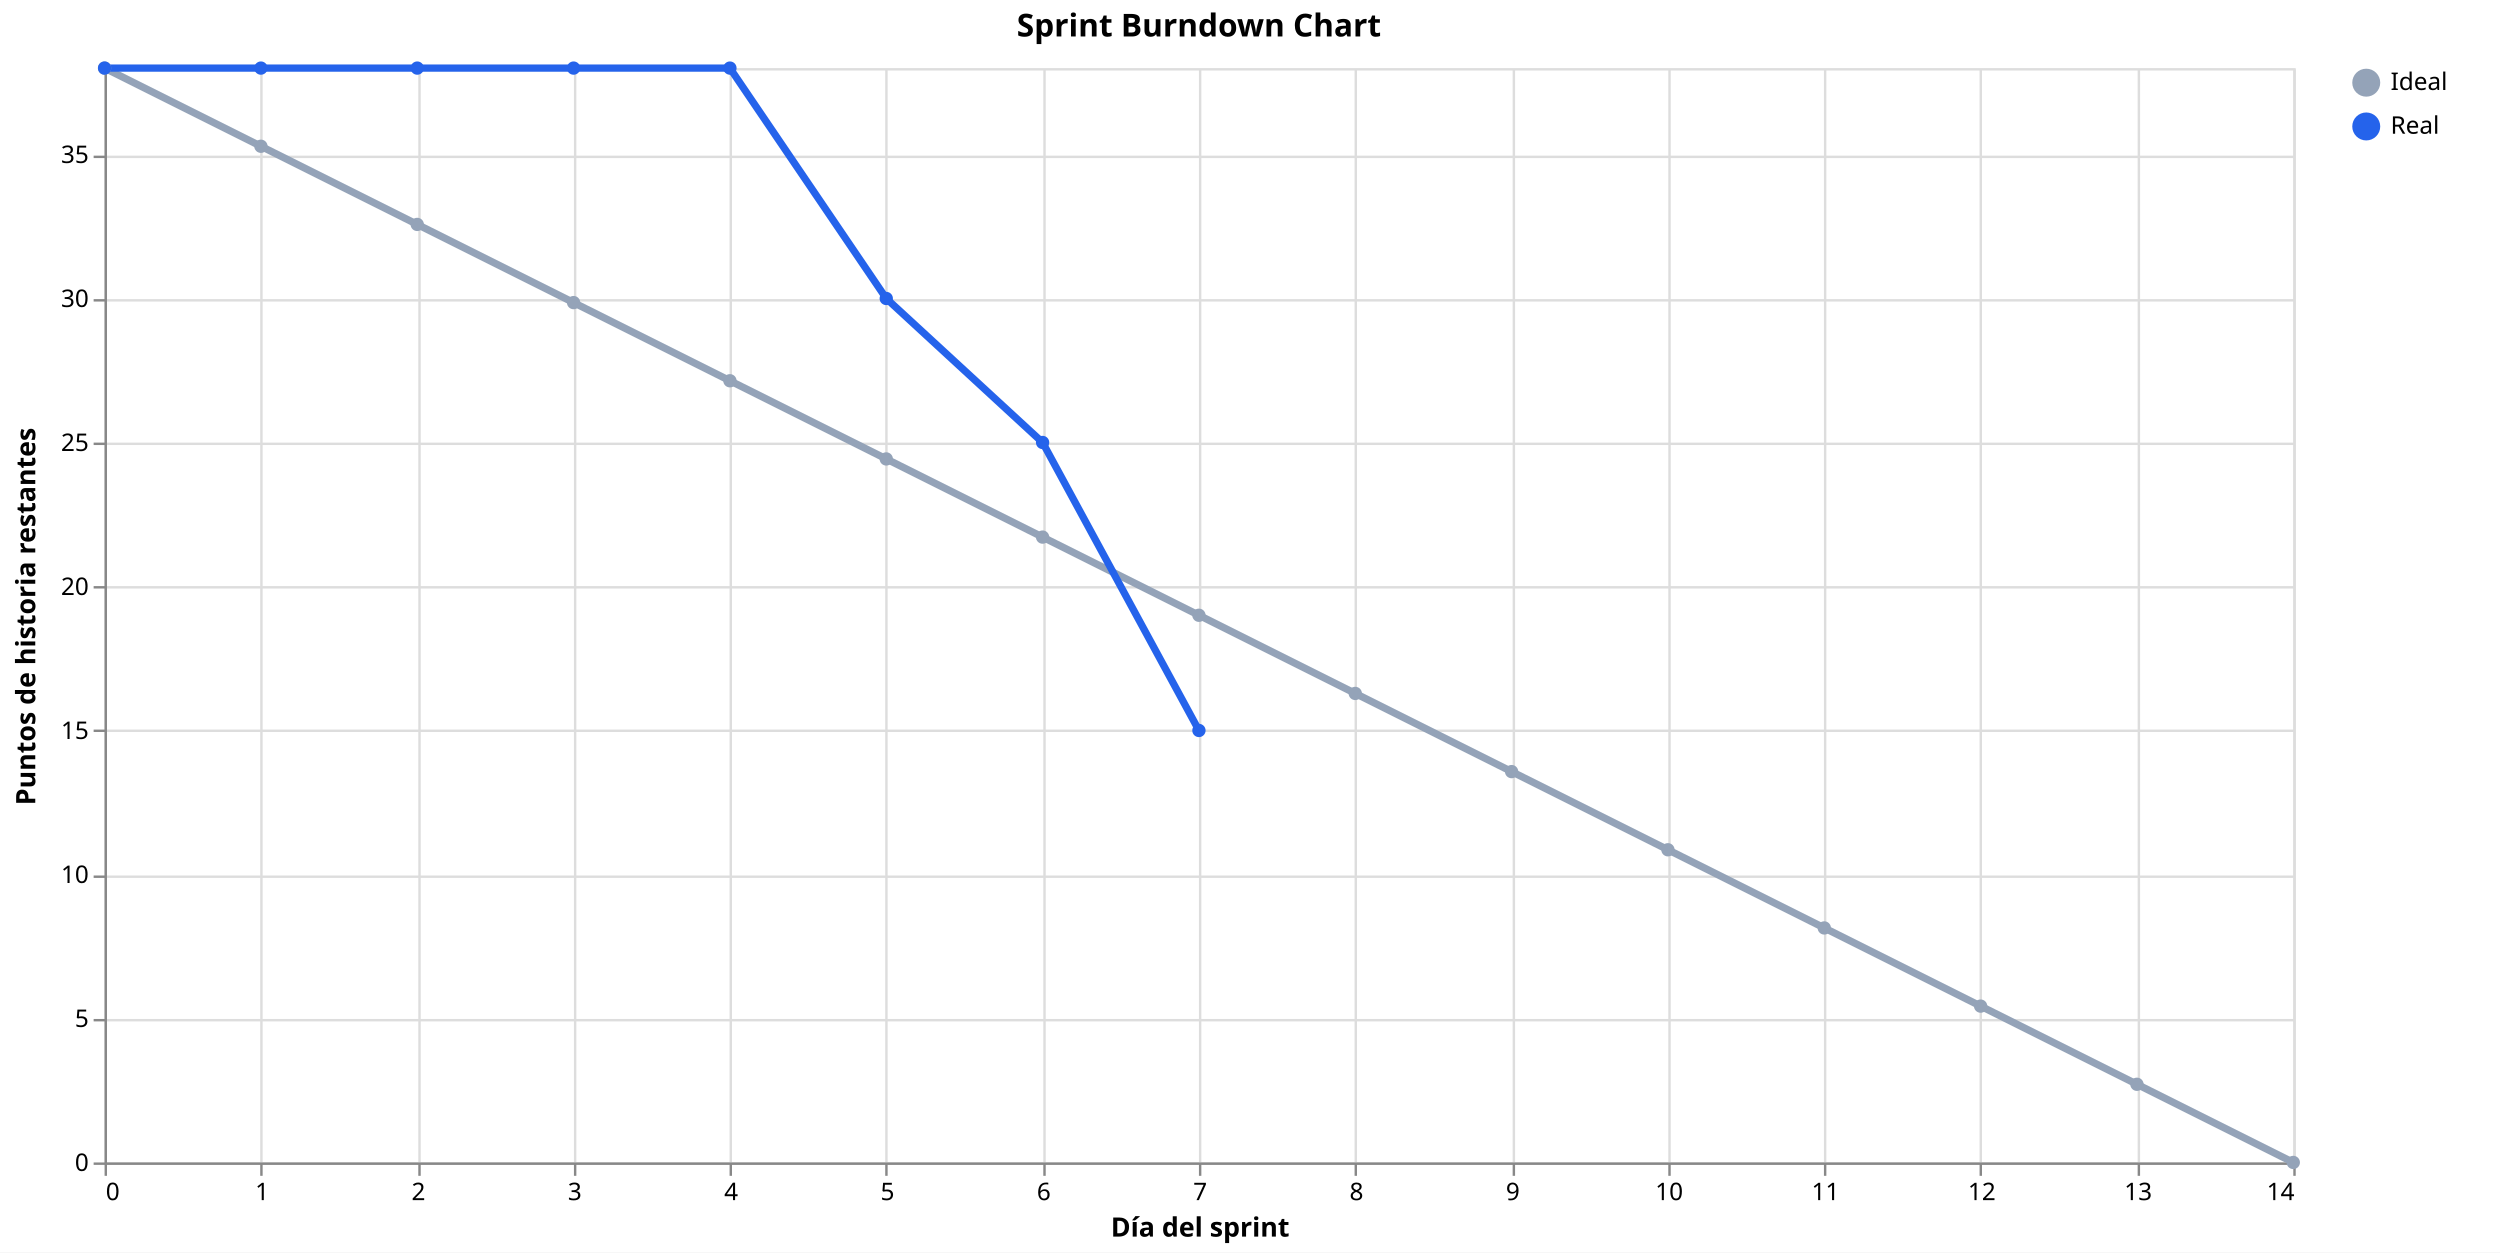
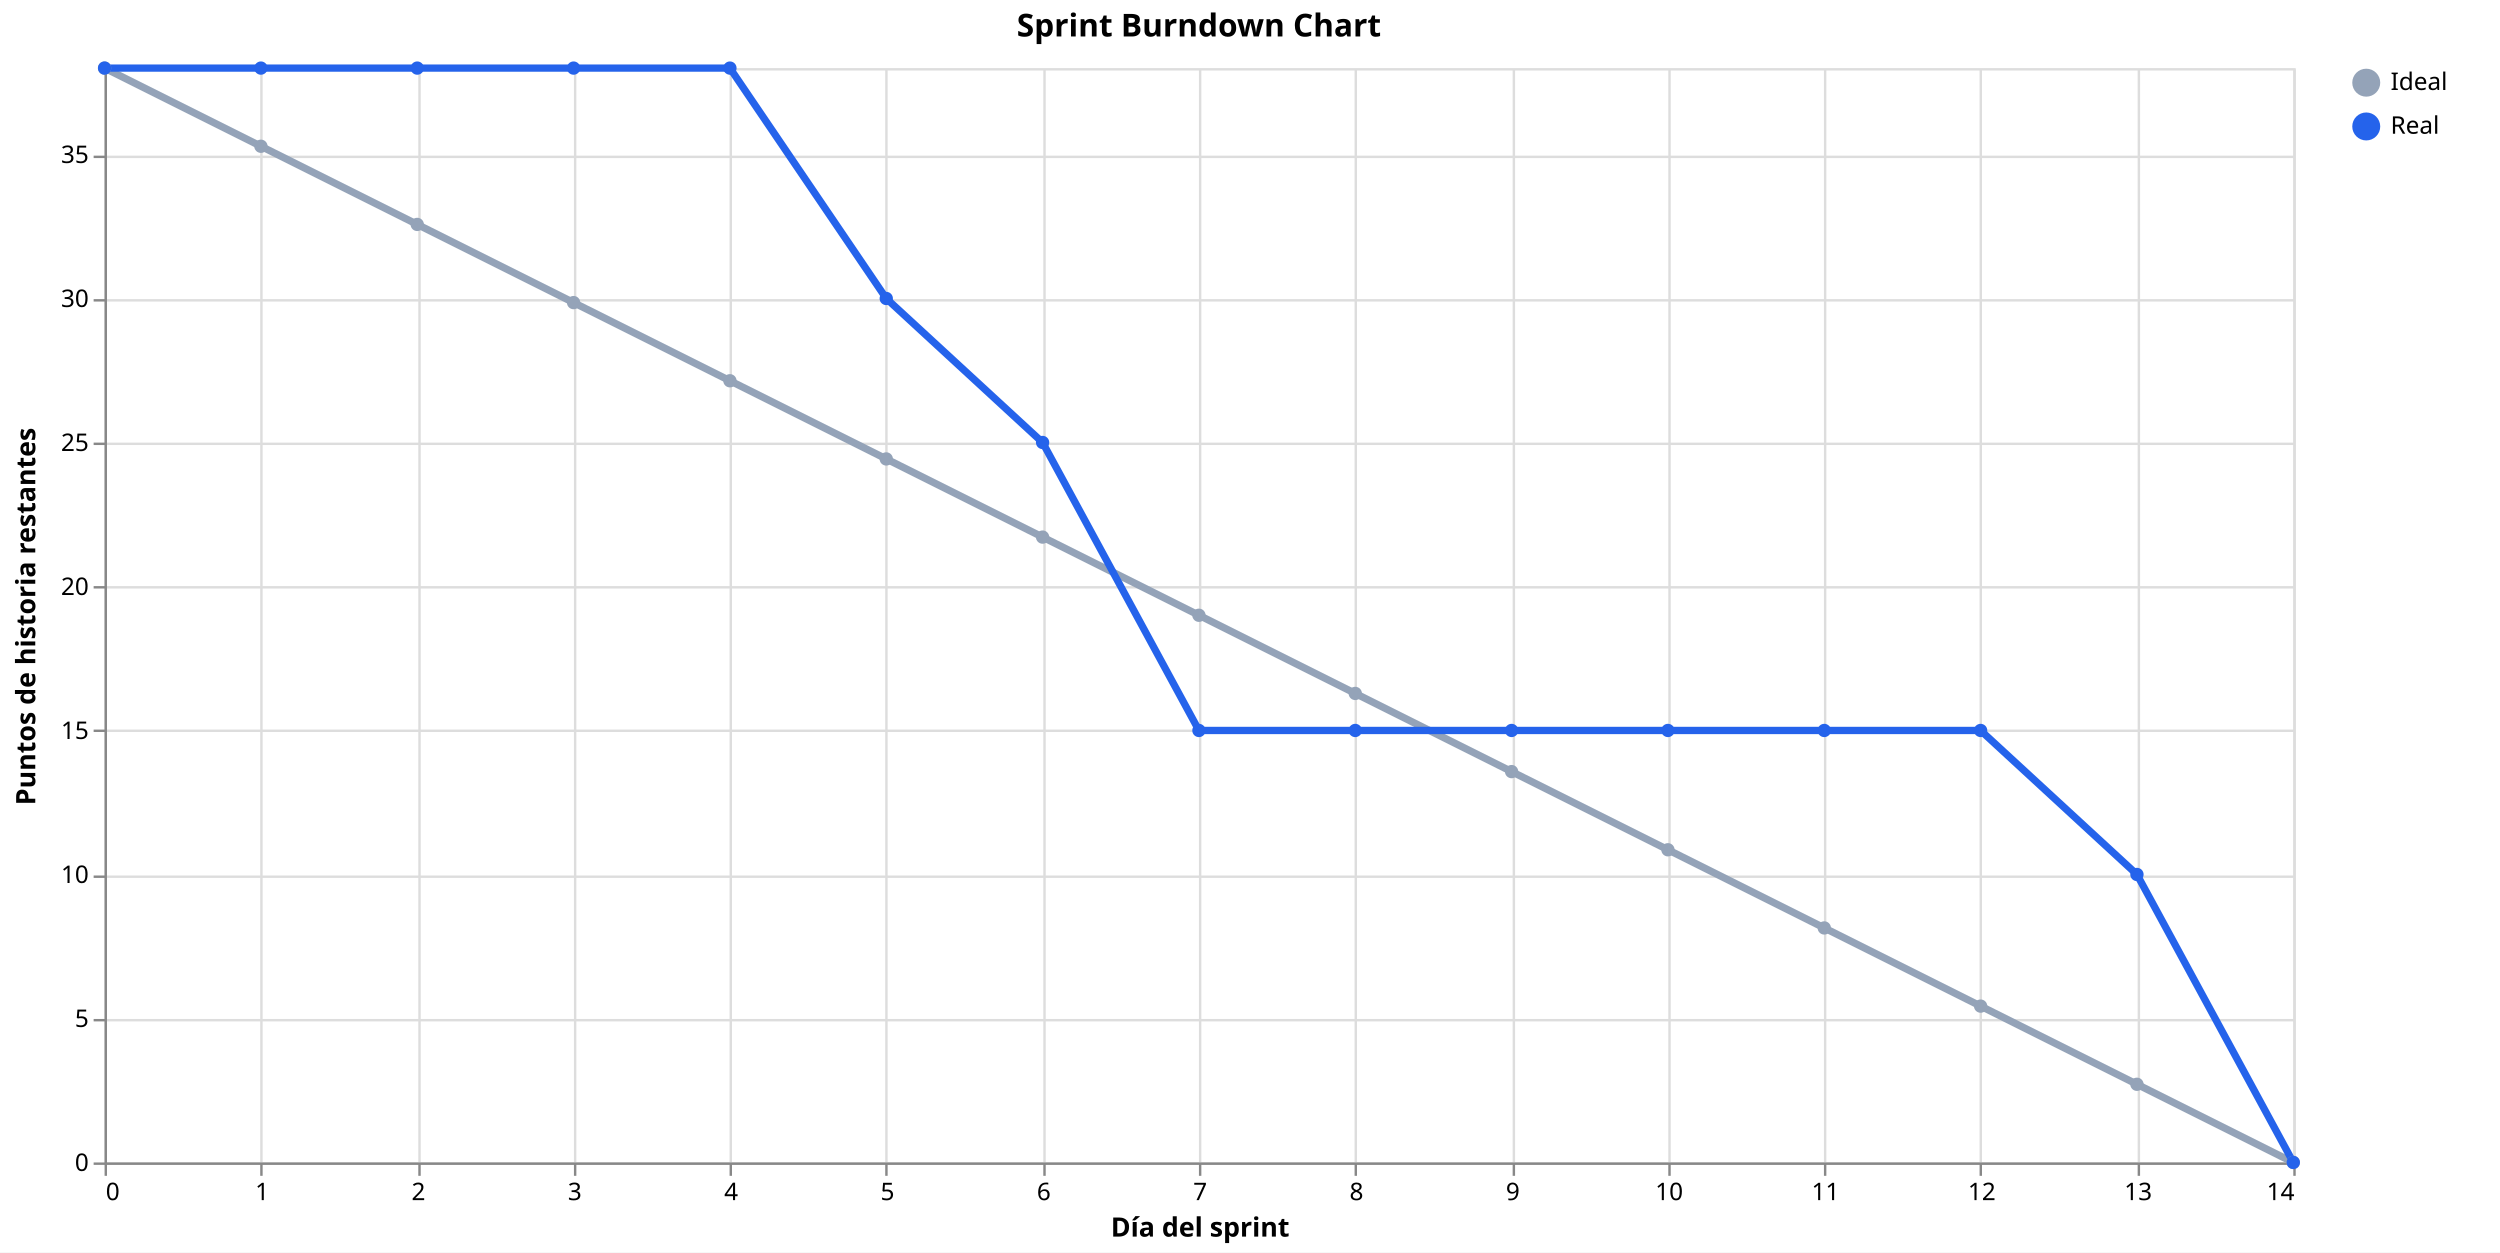
<svg xmlns="http://www.w3.org/2000/svg" version="1.1" class="marks" width="1028" height="515" viewBox="0 0 1028 515">
  <rect width="1028" height="515" fill="white" />
  <g fill="none" stroke-miterlimit="4" transform="translate(43,28)">
    <g class="mark-group role-frame root" role="graphics-object" aria-roledescription="group mark container">
      <g transform="translate(0,0)">
        <path class="background" aria-hidden="true" d="M0.5,0.5h900v450h-900Z" stroke="#ddd" />
        <g>
          <g class="mark-group role-axis" aria-hidden="true">
            <g transform="translate(0.5,450.5)">
              <path class="background" aria-hidden="true" d="M0,0h0v0h0Z" pointer-events="none" />
              <g>
                <g class="mark-rule role-axis-grid" pointer-events="none">
                  <line transform="translate(0,-450)" x2="0" y2="450" stroke="#ddd" stroke-width="1" opacity="1" />
                  <line transform="translate(64,-450)" x2="0" y2="450" stroke="#ddd" stroke-width="1" opacity="1" />
                  <line transform="translate(129,-450)" x2="0" y2="450" stroke="#ddd" stroke-width="1" opacity="1" />
                  <line transform="translate(193,-450)" x2="0" y2="450" stroke="#ddd" stroke-width="1" opacity="1" />
                  <line transform="translate(257,-450)" x2="0" y2="450" stroke="#ddd" stroke-width="1" opacity="1" />
                  <line transform="translate(321,-450)" x2="0" y2="450" stroke="#ddd" stroke-width="1" opacity="1" />
                  <line transform="translate(386,-450)" x2="0" y2="450" stroke="#ddd" stroke-width="1" opacity="1" />
                  <line transform="translate(450,-450)" x2="0" y2="450" stroke="#ddd" stroke-width="1" opacity="1" />
                  <line transform="translate(514,-450)" x2="0" y2="450" stroke="#ddd" stroke-width="1" opacity="1" />
                  <line transform="translate(579,-450)" x2="0" y2="450" stroke="#ddd" stroke-width="1" opacity="1" />
                  <line transform="translate(643,-450)" x2="0" y2="450" stroke="#ddd" stroke-width="1" opacity="1" />
                  <line transform="translate(707,-450)" x2="0" y2="450" stroke="#ddd" stroke-width="1" opacity="1" />
                  <line transform="translate(771,-450)" x2="0" y2="450" stroke="#ddd" stroke-width="1" opacity="1" />
                  <line transform="translate(836,-450)" x2="0" y2="450" stroke="#ddd" stroke-width="1" opacity="1" />
                  <line transform="translate(900,-450)" x2="0" y2="450" stroke="#ddd" stroke-width="1" opacity="1" />
                </g>
              </g>
              <path class="foreground" aria-hidden="true" d="" pointer-events="none" display="none" />
            </g>
          </g>
          <g class="mark-group role-axis" aria-hidden="true">
            <g transform="translate(0.5,0.5)">
              <path class="background" aria-hidden="true" d="M0,0h0v0h0Z" pointer-events="none" />
              <g>
                <g class="mark-rule role-axis-grid" pointer-events="none">
                  <line transform="translate(0,450)" x2="900" y2="0" stroke="#ddd" stroke-width="1" opacity="1" />
                  <line transform="translate(0,391)" x2="900" y2="0" stroke="#ddd" stroke-width="1" opacity="1" />
                  <line transform="translate(0,332)" x2="900" y2="0" stroke="#ddd" stroke-width="1" opacity="1" />
                  <line transform="translate(0,272)" x2="900" y2="0" stroke="#ddd" stroke-width="1" opacity="1" />
                  <line transform="translate(0,213)" x2="900" y2="0" stroke="#ddd" stroke-width="1" opacity="1" />
                  <line transform="translate(0,154)" x2="900" y2="0" stroke="#ddd" stroke-width="1" opacity="1" />
                  <line transform="translate(0,95)" x2="900" y2="0" stroke="#ddd" stroke-width="1" opacity="1" />
                  <line transform="translate(0,36)" x2="900" y2="0" stroke="#ddd" stroke-width="1" opacity="1" />
                </g>
              </g>
              <path class="foreground" aria-hidden="true" d="" pointer-events="none" display="none" />
            </g>
          </g>
          <g class="mark-group role-axis" role="graphics-symbol" aria-roledescription="axis" aria-label="X-axis titled 'Día del sprint' for a linear scale with values from 0 to 14">
            <g transform="translate(0.5,450.5)">
              <path class="background" aria-hidden="true" d="M0,0h0v0h0Z" pointer-events="none" />
              <g>
                <g class="mark-rule role-axis-tick" pointer-events="none">
                  <line transform="translate(0,0)" x2="0" y2="5" stroke="#888" stroke-width="1" opacity="1" />
                  <line transform="translate(64,0)" x2="0" y2="5" stroke="#888" stroke-width="1" opacity="1" />
                  <line transform="translate(129,0)" x2="0" y2="5" stroke="#888" stroke-width="1" opacity="1" />
                  <line transform="translate(193,0)" x2="0" y2="5" stroke="#888" stroke-width="1" opacity="1" />
                  <line transform="translate(257,0)" x2="0" y2="5" stroke="#888" stroke-width="1" opacity="1" />
                  <line transform="translate(321,0)" x2="0" y2="5" stroke="#888" stroke-width="1" opacity="1" />
                  <line transform="translate(386,0)" x2="0" y2="5" stroke="#888" stroke-width="1" opacity="1" />
                  <line transform="translate(450,0)" x2="0" y2="5" stroke="#888" stroke-width="1" opacity="1" />
                  <line transform="translate(514,0)" x2="0" y2="5" stroke="#888" stroke-width="1" opacity="1" />
                  <line transform="translate(579,0)" x2="0" y2="5" stroke="#888" stroke-width="1" opacity="1" />
                  <line transform="translate(643,0)" x2="0" y2="5" stroke="#888" stroke-width="1" opacity="1" />
                  <line transform="translate(707,0)" x2="0" y2="5" stroke="#888" stroke-width="1" opacity="1" />
                  <line transform="translate(771,0)" x2="0" y2="5" stroke="#888" stroke-width="1" opacity="1" />
                  <line transform="translate(836,0)" x2="0" y2="5" stroke="#888" stroke-width="1" opacity="1" />
                  <line transform="translate(900,0)" x2="0" y2="5" stroke="#888" stroke-width="1" opacity="1" />
                </g>
                <g class="mark-text role-axis-label" pointer-events="none">
                  <text text-anchor="start" transform="translate(0,15)" font-family="sans-serif" font-size="10px" fill="#000" opacity="1">0</text>
                  <text text-anchor="middle" transform="translate(64.28571,15)" font-family="sans-serif" font-size="10px" fill="#000" opacity="1">1</text>
                  <text text-anchor="middle" transform="translate(128.5714,15)" font-family="sans-serif" font-size="10px" fill="#000" opacity="1">2</text>
                  <text text-anchor="middle" transform="translate(192.8571,15)" font-family="sans-serif" font-size="10px" fill="#000" opacity="1">3</text>
                  <text text-anchor="middle" transform="translate(257.1429,15)" font-family="sans-serif" font-size="10px" fill="#000" opacity="1">4</text>
                  <text text-anchor="middle" transform="translate(321.4286,15)" font-family="sans-serif" font-size="10px" fill="#000" opacity="1">5</text>
                  <text text-anchor="middle" transform="translate(385.7143,15)" font-family="sans-serif" font-size="10px" fill="#000" opacity="1">6</text>
                  <text text-anchor="middle" transform="translate(450,15)" font-family="sans-serif" font-size="10px" fill="#000" opacity="1">7</text>
                  <text text-anchor="middle" transform="translate(514.2857,15)" font-family="sans-serif" font-size="10px" fill="#000" opacity="1">8</text>
                  <text text-anchor="middle" transform="translate(578.5714,15)" font-family="sans-serif" font-size="10px" fill="#000" opacity="1">9</text>
                  <text text-anchor="middle" transform="translate(642.8571,15)" font-family="sans-serif" font-size="10px" fill="#000" opacity="1">10</text>
                  <text text-anchor="middle" transform="translate(707.1429,15)" font-family="sans-serif" font-size="10px" fill="#000" opacity="1">11</text>
                  <text text-anchor="middle" transform="translate(771.4286,15)" font-family="sans-serif" font-size="10px" fill="#000" opacity="1">12</text>
                  <text text-anchor="middle" transform="translate(835.7143,15)" font-family="sans-serif" font-size="10px" fill="#000" opacity="1">13</text>
                  <text text-anchor="end" transform="translate(900,15)" font-family="sans-serif" font-size="10px" fill="#000" opacity="1">14</text>
                </g>
                <g class="mark-rule role-axis-domain" pointer-events="none">
                  <line transform="translate(0,0)" x2="900" y2="0" stroke="#888" stroke-width="1" opacity="1" />
                </g>
                <g class="mark-text role-axis-title" pointer-events="none">
                  <text text-anchor="middle" transform="translate(450,30)" font-family="sans-serif" font-size="11px" font-weight="bold" fill="#000" opacity="1">Día del sprint</text>
                </g>
              </g>
              <path class="foreground" aria-hidden="true" d="" pointer-events="none" display="none" />
            </g>
          </g>
          <g class="mark-group role-axis" role="graphics-symbol" aria-roledescription="axis" aria-label="Y-axis titled 'Puntos de historia restantes' for a linear scale with values from 0 to 38">
            <g transform="translate(0.5,0.5)">
              <path class="background" aria-hidden="true" d="M0,0h0v0h0Z" pointer-events="none" />
              <g>
                <g class="mark-rule role-axis-tick" pointer-events="none">
                  <line transform="translate(0,450)" x2="-5" y2="0" stroke="#888" stroke-width="1" opacity="1" />
                  <line transform="translate(0,391)" x2="-5" y2="0" stroke="#888" stroke-width="1" opacity="1" />
                  <line transform="translate(0,332)" x2="-5" y2="0" stroke="#888" stroke-width="1" opacity="1" />
                  <line transform="translate(0,272)" x2="-5" y2="0" stroke="#888" stroke-width="1" opacity="1" />
                  <line transform="translate(0,213)" x2="-5" y2="0" stroke="#888" stroke-width="1" opacity="1" />
                  <line transform="translate(0,154)" x2="-5" y2="0" stroke="#888" stroke-width="1" opacity="1" />
                  <line transform="translate(0,95)" x2="-5" y2="0" stroke="#888" stroke-width="1" opacity="1" />
                  <line transform="translate(0,36)" x2="-5" y2="0" stroke="#888" stroke-width="1" opacity="1" />
                </g>
                <g class="mark-text role-axis-label" pointer-events="none">
                  <text text-anchor="end" transform="translate(-7,453)" font-family="sans-serif" font-size="10px" fill="#000" opacity="1">0</text>
                  <text text-anchor="end" transform="translate(-7,393.7895)" font-family="sans-serif" font-size="10px" fill="#000" opacity="1">5</text>
                  <text text-anchor="end" transform="translate(-7,334.5789)" font-family="sans-serif" font-size="10px" fill="#000" opacity="1">10</text>
                  <text text-anchor="end" transform="translate(-7,275.3684)" font-family="sans-serif" font-size="10px" fill="#000" opacity="1">15</text>
                  <text text-anchor="end" transform="translate(-7,216.1579)" font-family="sans-serif" font-size="10px" fill="#000" opacity="1">20</text>
                  <text text-anchor="end" transform="translate(-7,156.9474)" font-family="sans-serif" font-size="10px" fill="#000" opacity="1">25</text>
                  <text text-anchor="end" transform="translate(-7,97.73684)" font-family="sans-serif" font-size="10px" fill="#000" opacity="1">30</text>
                  <text text-anchor="end" transform="translate(-7,38.52632)" font-family="sans-serif" font-size="10px" fill="#000" opacity="1">35</text>
                </g>
                <g class="mark-rule role-axis-domain" pointer-events="none">
                  <line transform="translate(0,450)" x2="0" y2="-450" stroke="#888" stroke-width="1" opacity="1" />
                </g>
                <g class="mark-text role-axis-title" pointer-events="none">
                  <text text-anchor="middle" transform="translate(-27,225) rotate(-90) translate(0,-2)" font-family="sans-serif" font-size="11px" font-weight="bold" fill="#000" opacity="1">Puntos de historia restantes</text>
                </g>
              </g>
              <path class="foreground" aria-hidden="true" d="" pointer-events="none" display="none" />
            </g>
          </g>
          <g class="mark-group role-scope layer_0_pathgroup" role="graphics-object" aria-roledescription="group mark container">
            <g transform="translate(0,0)">
              <path class="background" aria-hidden="true" d="M0,0h900v450h-900Z" />
              <g>
                <g class="mark-line role-mark layer_0_marks" role="graphics-object" aria-roledescription="line mark container">
                  <path aria-label="Día del sprint: 0; Puntos de historia restantes: 38; type: Ideal" role="graphics-symbol" aria-roledescription="line mark" d="M0,0L64.286,32.143L128.571,64.286L192.857,96.429L257.143,128.571L321.429,160.714L385.714,192.857L450,225L514.286,257.143L578.571,289.286L642.857,321.429L707.143,353.571L771.429,385.714L835.714,417.857L900,450" stroke="#94A3B8" stroke-width="3" />
                </g>
              </g>
              <path class="foreground" aria-hidden="true" d="" display="none" />
            </g>
            <g transform="translate(0,0)">
              <path class="background" aria-hidden="true" d="M0,0h900v450h-900Z" />
              <g>
                <g class="mark-line role-mark layer_0_marks" role="graphics-object" aria-roledescription="line mark container">
-                   <path aria-label="Día del sprint: 0; Puntos de historia restantes: 38; type: Real" role="graphics-symbol" aria-roledescription="line mark" d="M0,0L64.286,0L128.571,0L192.857,0L257.143,0L321.429,94.737L385.714,153.947L450,272.368" stroke="#2563EB" stroke-width="3" />
+                   <path aria-label="Día del sprint: 0; Puntos de historia restantes: 38; type: Real" role="graphics-symbol" aria-roledescription="line mark" d="M0,0L64.286,0L128.571,0L192.857,0L257.143,0L321.429,94.737L385.714,153.947L450,272.368L514.286,272.368L578.571,272.368L642.857,272.368L707.143,272.368L771.429,272.368L835.714,331.579L900,450" stroke="#2563EB" stroke-width="3" />
                </g>
              </g>
              <path class="foreground" aria-hidden="true" d="" display="none" />
            </g>
          </g>
          <g class="mark-symbol role-mark layer_1_marks" role="graphics-object" aria-roledescription="symbol mark container">
            <path aria-label="Día del sprint: 0; Puntos de historia restantes: 38; type: Ideal" role="graphics-symbol" aria-roledescription="point" transform="translate(0,0)" d="M2.739,0A2.739,2.739,0,1,1,-2.739,0A2.739,2.739,0,1,1,2.739,0" fill="#94A3B8" stroke-width="2" opacity="1" />
            <path aria-label="Día del sprint: 1; Puntos de historia restantes: 35.2857142857; type: Ideal" role="graphics-symbol" aria-roledescription="point" transform="translate(64.28571,32.14286)" d="M2.739,0A2.739,2.739,0,1,1,-2.739,0A2.739,2.739,0,1,1,2.739,0" fill="#94A3B8" stroke-width="2" opacity="1" />
            <path aria-label="Día del sprint: 2; Puntos de historia restantes: 32.5714285714; type: Ideal" role="graphics-symbol" aria-roledescription="point" transform="translate(128.5714,64.28571)" d="M2.739,0A2.739,2.739,0,1,1,-2.739,0A2.739,2.739,0,1,1,2.739,0" fill="#94A3B8" stroke-width="2" opacity="1" />
            <path aria-label="Día del sprint: 3; Puntos de historia restantes: 29.8571428571; type: Ideal" role="graphics-symbol" aria-roledescription="point" transform="translate(192.8571,96.42857)" d="M2.739,0A2.739,2.739,0,1,1,-2.739,0A2.739,2.739,0,1,1,2.739,0" fill="#94A3B8" stroke-width="2" opacity="1" />
            <path aria-label="Día del sprint: 4; Puntos de historia restantes: 27.1428571429; type: Ideal" role="graphics-symbol" aria-roledescription="point" transform="translate(257.1429,128.5714)" d="M2.739,0A2.739,2.739,0,1,1,-2.739,0A2.739,2.739,0,1,1,2.739,0" fill="#94A3B8" stroke-width="2" opacity="1" />
            <path aria-label="Día del sprint: 5; Puntos de historia restantes: 24.4285714286; type: Ideal" role="graphics-symbol" aria-roledescription="point" transform="translate(321.4286,160.7143)" d="M2.739,0A2.739,2.739,0,1,1,-2.739,0A2.739,2.739,0,1,1,2.739,0" fill="#94A3B8" stroke-width="2" opacity="1" />
            <path aria-label="Día del sprint: 6; Puntos de historia restantes: 21.7142857143; type: Ideal" role="graphics-symbol" aria-roledescription="point" transform="translate(385.7143,192.8571)" d="M2.739,0A2.739,2.739,0,1,1,-2.739,0A2.739,2.739,0,1,1,2.739,0" fill="#94A3B8" stroke-width="2" opacity="1" />
            <path aria-label="Día del sprint: 7; Puntos de historia restantes: 19; type: Ideal" role="graphics-symbol" aria-roledescription="point" transform="translate(450,225)" d="M2.739,0A2.739,2.739,0,1,1,-2.739,0A2.739,2.739,0,1,1,2.739,0" fill="#94A3B8" stroke-width="2" opacity="1" />
            <path aria-label="Día del sprint: 8; Puntos de historia restantes: 16.2857142857; type: Ideal" role="graphics-symbol" aria-roledescription="point" transform="translate(514.2857,257.1429)" d="M2.739,0A2.739,2.739,0,1,1,-2.739,0A2.739,2.739,0,1,1,2.739,0" fill="#94A3B8" stroke-width="2" opacity="1" />
            <path aria-label="Día del sprint: 9; Puntos de historia restantes: 13.5714285714; type: Ideal" role="graphics-symbol" aria-roledescription="point" transform="translate(578.5714,289.2857)" d="M2.739,0A2.739,2.739,0,1,1,-2.739,0A2.739,2.739,0,1,1,2.739,0" fill="#94A3B8" stroke-width="2" opacity="1" />
            <path aria-label="Día del sprint: 10; Puntos de historia restantes: 10.8571428571; type: Ideal" role="graphics-symbol" aria-roledescription="point" transform="translate(642.8571,321.4286)" d="M2.739,0A2.739,2.739,0,1,1,-2.739,0A2.739,2.739,0,1,1,2.739,0" fill="#94A3B8" stroke-width="2" opacity="1" />
            <path aria-label="Día del sprint: 11; Puntos de historia restantes: 8.14285714286; type: Ideal" role="graphics-symbol" aria-roledescription="point" transform="translate(707.1429,353.5714)" d="M2.739,0A2.739,2.739,0,1,1,-2.739,0A2.739,2.739,0,1,1,2.739,0" fill="#94A3B8" stroke-width="2" opacity="1" />
            <path aria-label="Día del sprint: 12; Puntos de historia restantes: 5.42857142857; type: Ideal" role="graphics-symbol" aria-roledescription="point" transform="translate(771.4286,385.7143)" d="M2.739,0A2.739,2.739,0,1,1,-2.739,0A2.739,2.739,0,1,1,2.739,0" fill="#94A3B8" stroke-width="2" opacity="1" />
            <path aria-label="Día del sprint: 13; Puntos de historia restantes: 2.71428571429; type: Ideal" role="graphics-symbol" aria-roledescription="point" transform="translate(835.7143,417.8571)" d="M2.739,0A2.739,2.739,0,1,1,-2.739,0A2.739,2.739,0,1,1,2.739,0" fill="#94A3B8" stroke-width="2" opacity="1" />
            <path aria-label="Día del sprint: 14; Puntos de historia restantes: 0; type: Ideal" role="graphics-symbol" aria-roledescription="point" transform="translate(900,450)" d="M2.739,0A2.739,2.739,0,1,1,-2.739,0A2.739,2.739,0,1,1,2.739,0" fill="#94A3B8" stroke-width="2" opacity="1" />
            <path aria-label="Día del sprint: 0; Puntos de historia restantes: 38; type: Real" role="graphics-symbol" aria-roledescription="point" transform="translate(0,0)" d="M2.739,0A2.739,2.739,0,1,1,-2.739,0A2.739,2.739,0,1,1,2.739,0" fill="#2563EB" stroke-width="2" opacity="1" />
            <path aria-label="Día del sprint: 1; Puntos de historia restantes: 38; type: Real" role="graphics-symbol" aria-roledescription="point" transform="translate(64.28571,0)" d="M2.739,0A2.739,2.739,0,1,1,-2.739,0A2.739,2.739,0,1,1,2.739,0" fill="#2563EB" stroke-width="2" opacity="1" />
            <path aria-label="Día del sprint: 2; Puntos de historia restantes: 38; type: Real" role="graphics-symbol" aria-roledescription="point" transform="translate(128.5714,0)" d="M2.739,0A2.739,2.739,0,1,1,-2.739,0A2.739,2.739,0,1,1,2.739,0" fill="#2563EB" stroke-width="2" opacity="1" />
            <path aria-label="Día del sprint: 3; Puntos de historia restantes: 38; type: Real" role="graphics-symbol" aria-roledescription="point" transform="translate(192.8571,0)" d="M2.739,0A2.739,2.739,0,1,1,-2.739,0A2.739,2.739,0,1,1,2.739,0" fill="#2563EB" stroke-width="2" opacity="1" />
            <path aria-label="Día del sprint: 4; Puntos de historia restantes: 38; type: Real" role="graphics-symbol" aria-roledescription="point" transform="translate(257.1429,0)" d="M2.739,0A2.739,2.739,0,1,1,-2.739,0A2.739,2.739,0,1,1,2.739,0" fill="#2563EB" stroke-width="2" opacity="1" />
            <path aria-label="Día del sprint: 5; Puntos de historia restantes: 30; type: Real" role="graphics-symbol" aria-roledescription="point" transform="translate(321.4286,94.73684)" d="M2.739,0A2.739,2.739,0,1,1,-2.739,0A2.739,2.739,0,1,1,2.739,0" fill="#2563EB" stroke-width="2" opacity="1" />
            <path aria-label="Día del sprint: 6; Puntos de historia restantes: 25; type: Real" role="graphics-symbol" aria-roledescription="point" transform="translate(385.7143,153.9474)" d="M2.739,0A2.739,2.739,0,1,1,-2.739,0A2.739,2.739,0,1,1,2.739,0" fill="#2563EB" stroke-width="2" opacity="1" />
            <path aria-label="Día del sprint: 7; Puntos de historia restantes: 15; type: Real" role="graphics-symbol" aria-roledescription="point" transform="translate(450,272.3684)" d="M2.739,0A2.739,2.739,0,1,1,-2.739,0A2.739,2.739,0,1,1,2.739,0" fill="#2563EB" stroke-width="2" opacity="1" />
+             <path aria-label="Día del sprint: 8; Puntos de historia restantes: 15; type: Real" role="graphics-symbol" aria-roledescription="point" transform="translate(514.2857,272.3684)" d="M2.739,0A2.739,2.739,0,1,1,-2.739,0A2.739,2.739,0,1,1,2.739,0" fill="#2563EB" stroke-width="2" opacity="1" />
+             <path aria-label="Día del sprint: 9; Puntos de historia restantes: 15; type: Real" role="graphics-symbol" aria-roledescription="point" transform="translate(578.5714,272.3684)" d="M2.739,0A2.739,2.739,0,1,1,-2.739,0A2.739,2.739,0,1,1,2.739,0" fill="#2563EB" stroke-width="2" opacity="1" />
+             <path aria-label="Día del sprint: 10; Puntos de historia restantes: 15; type: Real" role="graphics-symbol" aria-roledescription="point" transform="translate(642.8571,272.3684)" d="M2.739,0A2.739,2.739,0,1,1,-2.739,0A2.739,2.739,0,1,1,2.739,0" fill="#2563EB" stroke-width="2" opacity="1" />
+             <path aria-label="Día del sprint: 11; Puntos de historia restantes: 15; type: Real" role="graphics-symbol" aria-roledescription="point" transform="translate(707.1429,272.3684)" d="M2.739,0A2.739,2.739,0,1,1,-2.739,0A2.739,2.739,0,1,1,2.739,0" fill="#2563EB" stroke-width="2" opacity="1" />
+             <path aria-label="Día del sprint: 12; Puntos de historia restantes: 15; type: Real" role="graphics-symbol" aria-roledescription="point" transform="translate(771.4286,272.3684)" d="M2.739,0A2.739,2.739,0,1,1,-2.739,0A2.739,2.739,0,1,1,2.739,0" fill="#2563EB" stroke-width="2" opacity="1" />
+             <path aria-label="Día del sprint: 13; Puntos de historia restantes: 10; type: Real" role="graphics-symbol" aria-roledescription="point" transform="translate(835.7143,331.5789)" d="M2.739,0A2.739,2.739,0,1,1,-2.739,0A2.739,2.739,0,1,1,2.739,0" fill="#2563EB" stroke-width="2" opacity="1" />
+             <path aria-label="Día del sprint: 14; Puntos de historia restantes: 0; type: Real" role="graphics-symbol" aria-roledescription="point" transform="translate(900,450)" d="M2.739,0A2.739,2.739,0,1,1,-2.739,0A2.739,2.739,0,1,1,2.739,0" fill="#2563EB" stroke-width="2" opacity="1" />
          </g>
          <g class="mark-group role-legend" role="graphics-symbol" aria-roledescription="legend" aria-label="Symbol legend for fill color and stroke color with 2 values: Ideal, Real">
            <g transform="translate(924,0)">
              <path class="background" aria-hidden="true" d="M0,0h56v32h-56Z" pointer-events="none" />
              <g>
                <g class="mark-group role-legend-entry">
                  <g transform="translate(0,0)">
                    <path class="background" aria-hidden="true" d="M0,0h0v0h0Z" pointer-events="none" />
                    <g>
                      <g class="mark-group role-scope" role="graphics-object" aria-roledescription="group mark container">
                        <g transform="translate(0,0)">
                          <path class="background" aria-hidden="true" d="M0,0h56v14h-56Z" pointer-events="none" opacity="1" />
                          <g>
                            <g class="mark-symbol role-legend-symbol" pointer-events="none">
                              <path transform="translate(6,6)" d="M5,0A5,5,0,1,1,-5,0A5,5,0,1,1,5,0" fill="#94A3B8" stroke="#94A3B8" stroke-width="1.5" opacity="1" />
                            </g>
                            <g class="mark-text role-legend-label" pointer-events="none">
                              <text text-anchor="start" transform="translate(16,9)" font-family="sans-serif" font-size="10px" fill="#000" opacity="1">Ideal</text>
                            </g>
                          </g>
                          <path class="foreground" aria-hidden="true" d="" pointer-events="none" display="none" />
                        </g>
                        <g transform="translate(0,18)">
                          <path class="background" aria-hidden="true" d="M0,0h56v14h-56Z" pointer-events="none" opacity="1" />
                          <g>
                            <g class="mark-symbol role-legend-symbol" pointer-events="none">
                              <path transform="translate(6,6)" d="M5,0A5,5,0,1,1,-5,0A5,5,0,1,1,5,0" fill="#2563EB" stroke="#2563EB" stroke-width="1.5" opacity="1" />
                            </g>
                            <g class="mark-text role-legend-label" pointer-events="none">
                              <text text-anchor="start" transform="translate(16,9)" font-family="sans-serif" font-size="10px" fill="#000" opacity="1">Real</text>
                            </g>
                          </g>
                          <path class="foreground" aria-hidden="true" d="" pointer-events="none" display="none" />
                        </g>
                      </g>
                    </g>
                    <path class="foreground" aria-hidden="true" d="" pointer-events="none" display="none" />
                  </g>
                </g>
              </g>
              <path class="foreground" aria-hidden="true" d="" pointer-events="none" display="none" />
            </g>
          </g>
          <g class="mark-group role-title">
            <g transform="translate(450,-23)">
              <path class="background" aria-hidden="true" d="M0,0h0v0h0Z" pointer-events="none" />
              <g>
                <g class="mark-text role-title-text" role="graphics-symbol" aria-roledescription="title" aria-label="Title text 'Sprint Burndown Chart'" pointer-events="none">
                  <text text-anchor="middle" transform="translate(0,10)" font-family="sans-serif" font-size="13px" font-weight="bold" fill="#000" opacity="1">Sprint Burndown Chart</text>
                </g>
              </g>
              <path class="foreground" aria-hidden="true" d="" pointer-events="none" display="none" />
            </g>
          </g>
        </g>
        <path class="foreground" aria-hidden="true" d="" display="none" />
      </g>
    </g>
  </g>
</svg>
